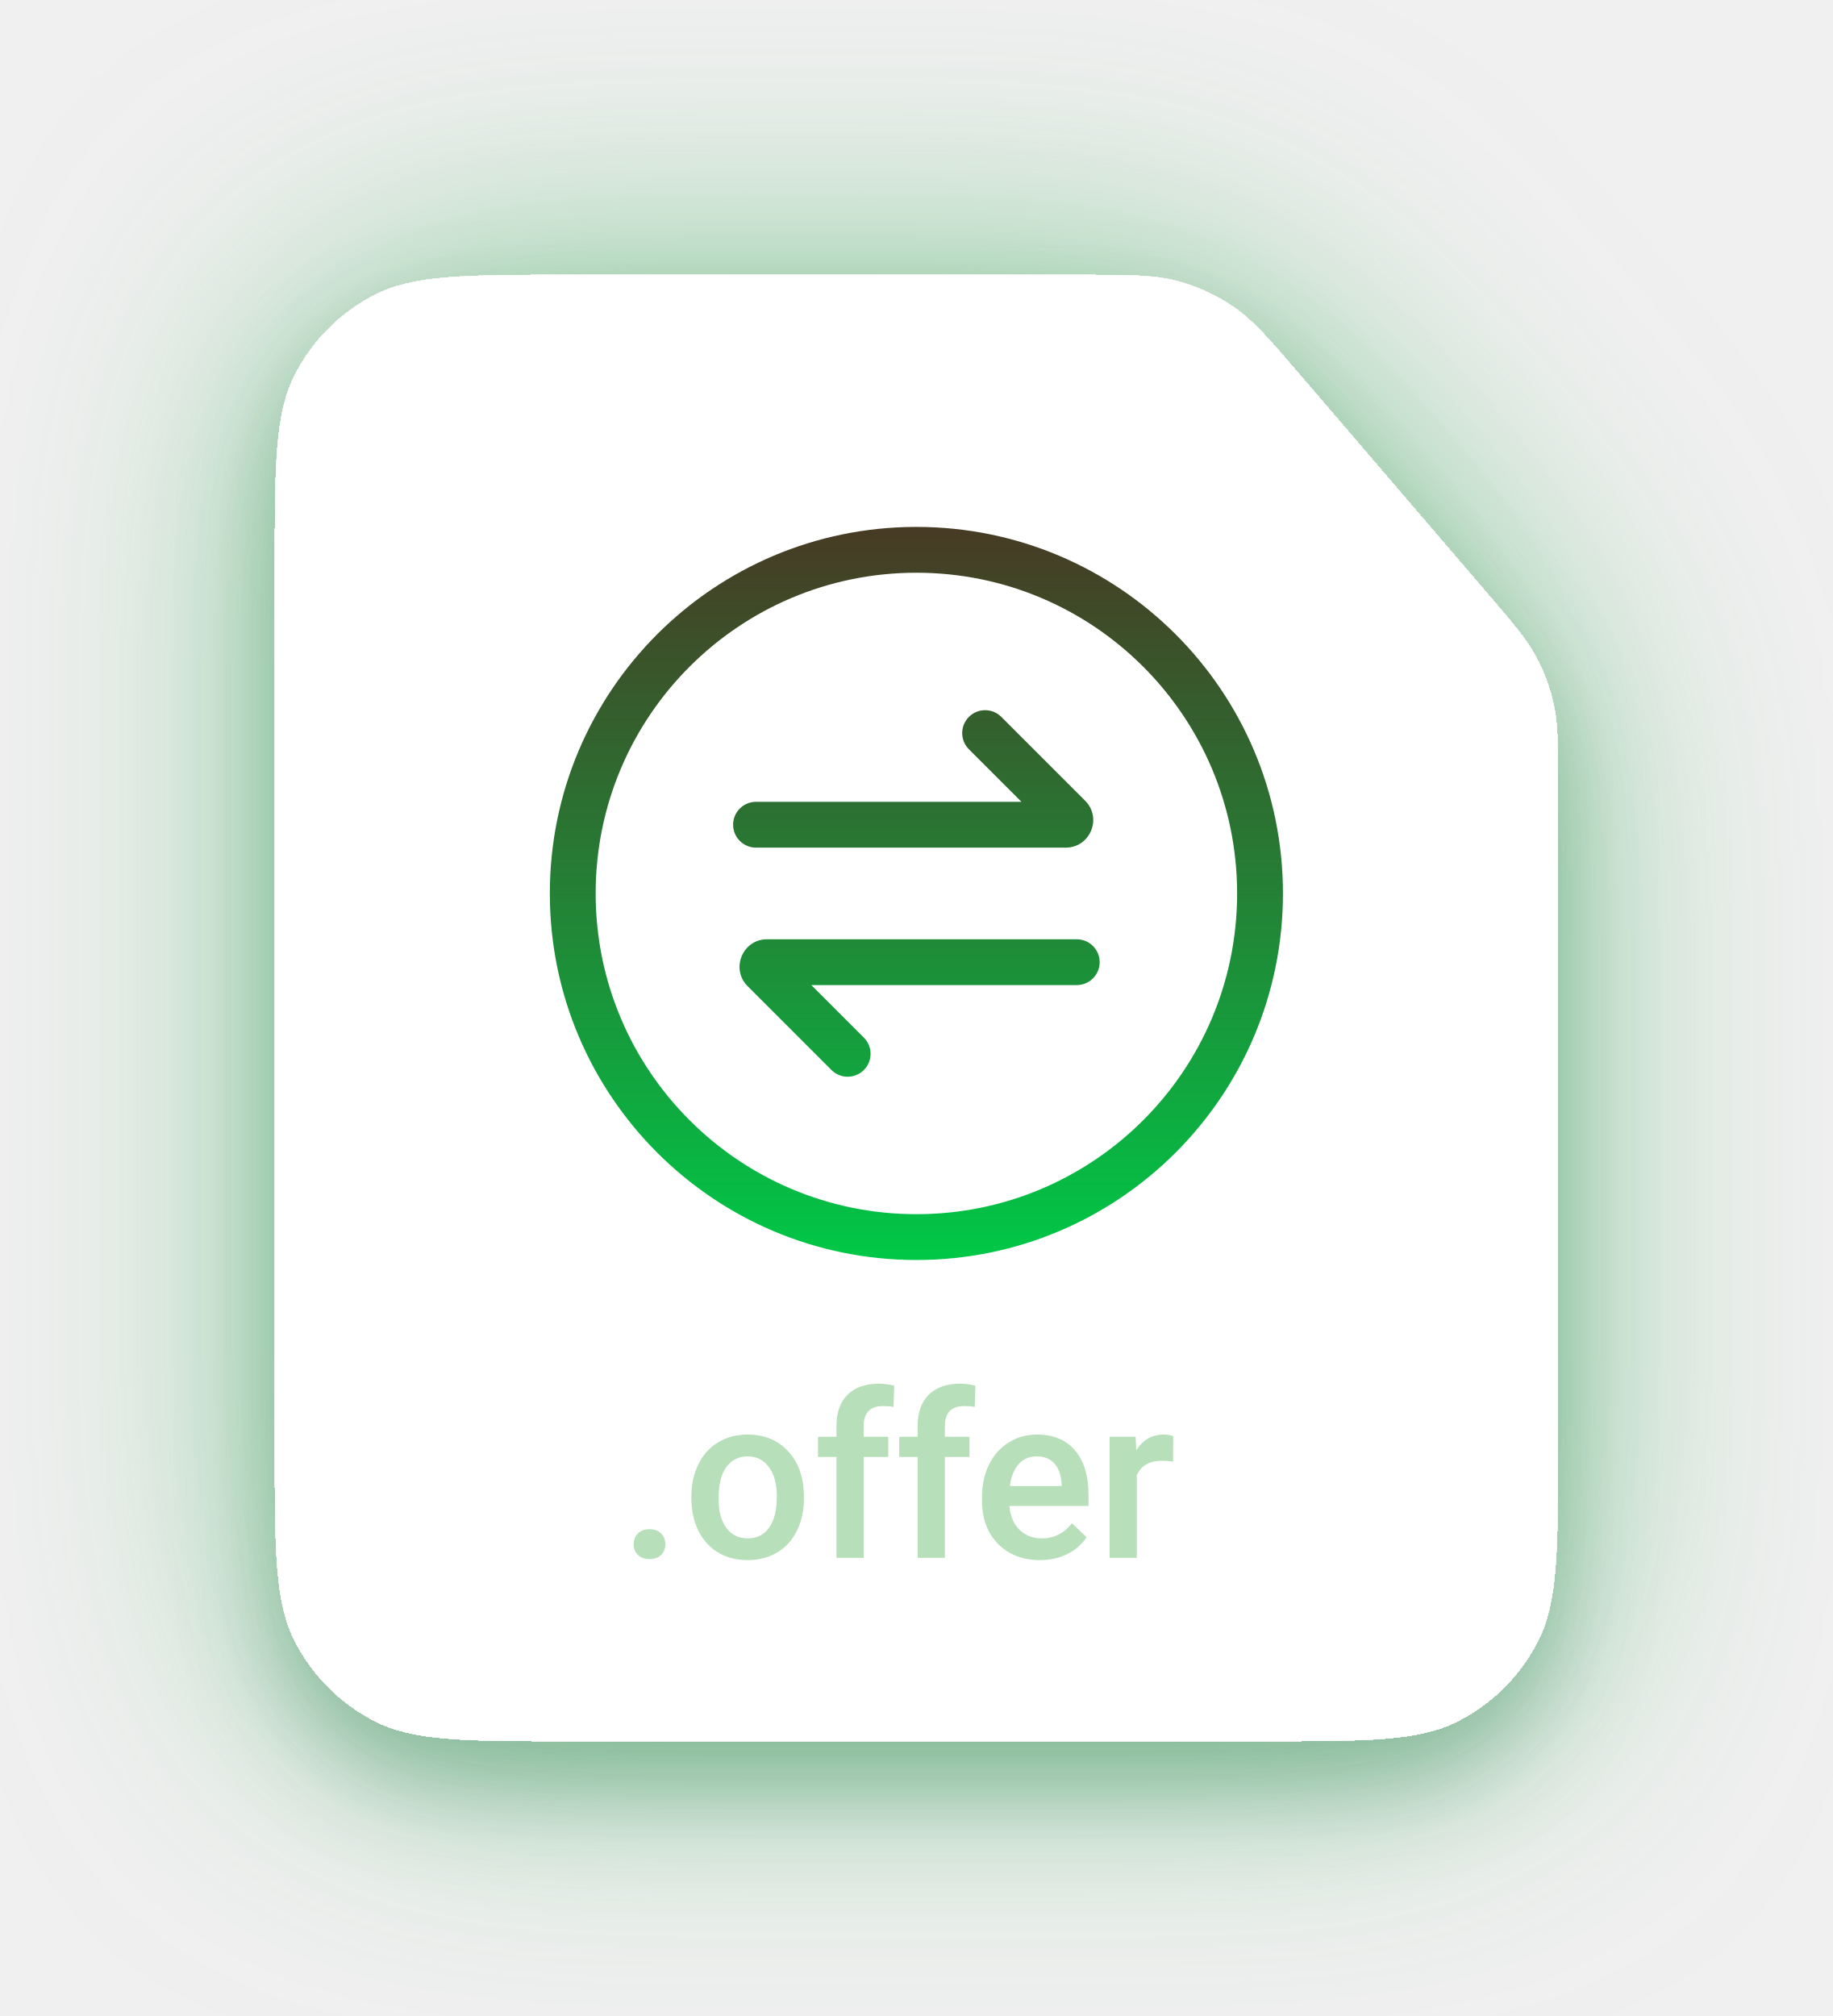
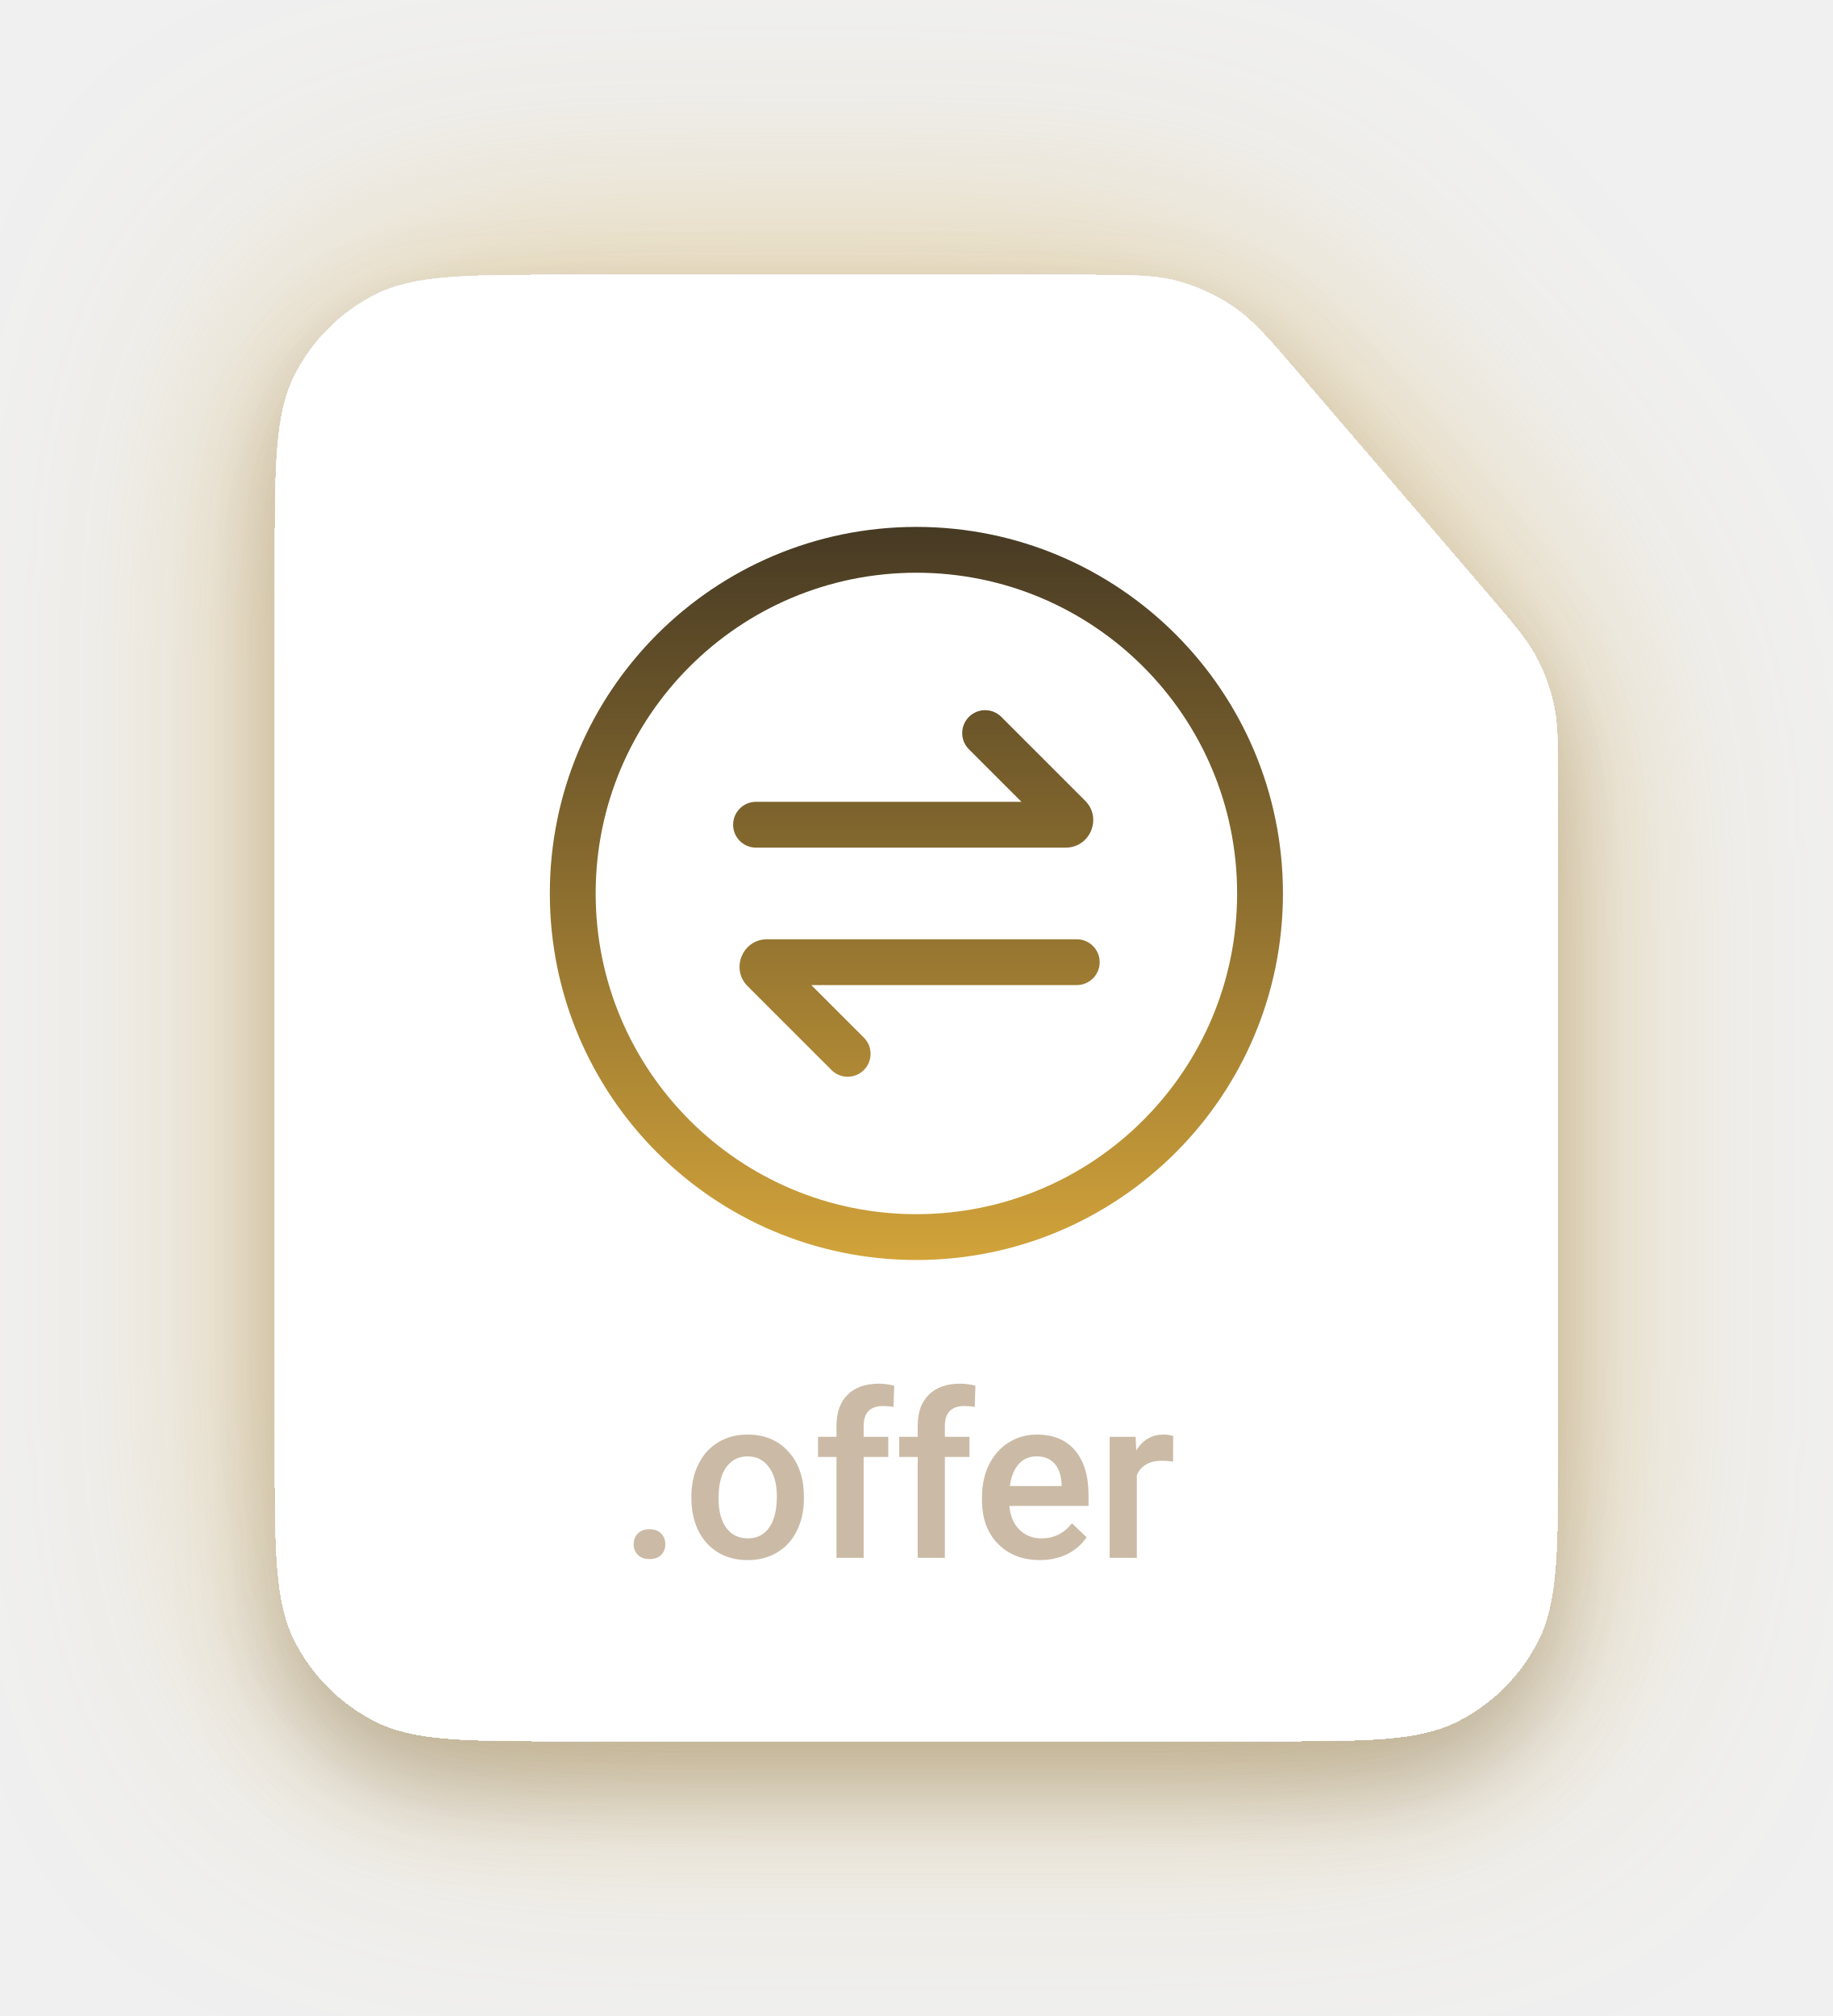
<svg xmlns="http://www.w3.org/2000/svg" width="80" height="88" viewBox="0 0 80 88" fill="none">
  <g filter="url(#filter0_dd_1872_58759)">
    <path d="M12 24.8C12 20.32 12 18.079 12.872 16.368C13.639 14.863 14.863 13.639 16.368 12.872C18.079 12 20.32 12 24.8 12H38H47.113C49.278 12 50.361 12 51.367 12.266C52.258 12.502 53.102 12.89 53.861 13.413C54.718 14.004 55.422 14.826 56.831 16.47L64.918 25.905C66.059 27.236 66.629 27.901 67.036 28.652C67.396 29.318 67.66 30.031 67.82 30.771C68 31.606 68 32.482 68 34.235V47V63.2C68 67.68 68 69.921 67.128 71.632C66.361 73.137 65.137 74.361 63.632 75.128C61.921 76 59.68 76 55.2 76H24.8C20.32 76 18.079 76 16.368 75.128C14.863 74.361 13.639 73.137 12.872 71.632C12 69.921 12 67.68 12 63.2V24.8Z" fill="white" />
  </g>
  <path fill-rule="evenodd" clip-rule="evenodd" d="M54 39C54 46.732 47.732 53 40 53C32.268 53 26 46.732 26 39C26 31.268 32.268 25 40 25C47.732 25 54 31.268 54 39ZM56 39C56 47.837 48.837 55 40 55C31.163 55 24 47.837 24 39C24 30.163 31.163 23 40 23C48.837 23 56 30.163 56 39ZM42.293 31.293C42.683 30.902 43.317 30.902 43.707 31.293L47.366 34.952C48.122 35.707 47.586 37 46.517 37L33 37C32.448 37 32 36.552 32 36C32 35.448 32.448 35 33 35L44.586 35L42.293 32.707C41.902 32.317 41.902 31.683 42.293 31.293ZM37.707 46.707C37.317 47.098 36.683 47.098 36.293 46.707L32.634 43.048C31.878 42.293 32.414 41 33.483 41H47C47.552 41 48 41.448 48 42C48 42.552 47.552 43 47 43H35.414L37.707 45.293C38.098 45.683 38.098 46.317 37.707 46.707Z" fill="url(#paint0_linear_1872_58759)" />
  <g opacity="0.4">
-     <path d="M28.348 66.751C28.569 66.751 28.74 66.814 28.86 66.941C28.981 67.065 29.041 67.221 29.041 67.41C29.041 67.596 28.981 67.75 28.86 67.874C28.74 67.995 28.569 68.055 28.348 68.055C28.136 68.055 27.968 67.995 27.845 67.874C27.721 67.754 27.659 67.599 27.659 67.41C27.659 67.221 27.719 67.065 27.84 66.941C27.96 66.814 28.13 66.751 28.348 66.751Z" fill="#4CAF50" />
-     <path d="M30.179 65.311C30.179 64.793 30.281 64.328 30.486 63.914C30.691 63.497 30.98 63.178 31.351 62.957C31.722 62.732 32.148 62.62 32.63 62.62C33.343 62.62 33.921 62.85 34.363 63.309C34.809 63.768 35.05 64.376 35.086 65.135L35.091 65.413C35.091 65.934 34.99 66.399 34.788 66.81C34.59 67.22 34.303 67.537 33.929 67.762C33.558 67.986 33.128 68.099 32.64 68.099C31.894 68.099 31.297 67.851 30.848 67.356C30.402 66.858 30.179 66.196 30.179 65.369V65.311ZM31.365 65.413C31.365 65.957 31.477 66.383 31.702 66.692C31.927 66.998 32.239 67.151 32.64 67.151C33.04 67.151 33.351 66.995 33.572 66.683C33.797 66.37 33.909 65.913 33.909 65.311C33.909 64.777 33.794 64.353 33.562 64.041C33.335 63.728 33.024 63.572 32.63 63.572C32.242 63.572 31.935 63.727 31.707 64.036C31.479 64.342 31.365 64.801 31.365 65.413Z" fill="#4CAF50" />
-     <path d="M36.512 68.001V63.597H35.706V62.718H36.512V62.234C36.512 61.648 36.675 61.196 37 60.877C37.325 60.558 37.781 60.398 38.367 60.398C38.575 60.398 38.797 60.428 39.031 60.486L39.002 61.414C38.872 61.388 38.72 61.375 38.548 61.375C37.981 61.375 37.698 61.666 37.698 62.249V62.718H38.773V63.597H37.698V68.001H36.512Z" fill="#4CAF50" />
-     <path d="M40.057 68.001V63.597H39.251V62.718H40.057V62.234C40.057 61.648 40.219 61.196 40.545 60.877C40.87 60.558 41.326 60.398 41.912 60.398C42.12 60.398 42.342 60.428 42.576 60.486L42.547 61.414C42.417 61.388 42.265 61.375 42.093 61.375C41.526 61.375 41.243 61.666 41.243 62.249V62.718H42.317V63.597H41.243V68.001H40.057Z" fill="#4CAF50" />
-     <path d="M45.394 68.099C44.642 68.099 44.031 67.863 43.562 67.391C43.097 66.915 42.864 66.284 42.864 65.496V65.35C42.864 64.822 42.965 64.352 43.167 63.938C43.372 63.522 43.658 63.198 44.026 62.967C44.394 62.736 44.804 62.62 45.257 62.62C45.976 62.62 46.531 62.85 46.922 63.309C47.316 63.768 47.513 64.417 47.513 65.257V65.735H44.06C44.096 66.171 44.241 66.517 44.495 66.77C44.752 67.024 45.075 67.151 45.462 67.151C46.005 67.151 46.448 66.932 46.79 66.492L47.43 67.103C47.218 67.418 46.935 67.664 46.58 67.84C46.228 68.012 45.833 68.099 45.394 68.099ZM45.252 63.572C44.926 63.572 44.663 63.686 44.461 63.914C44.262 64.142 44.135 64.459 44.08 64.866H46.341V64.778C46.315 64.381 46.209 64.082 46.023 63.88C45.838 63.675 45.581 63.572 45.252 63.572Z" fill="#4CAF50" />
-     <path d="M51.204 63.802C51.048 63.776 50.887 63.763 50.721 63.763C50.177 63.763 49.811 63.971 49.622 64.388V68.001H48.435V62.718H49.568L49.598 63.309C49.884 62.85 50.281 62.62 50.789 62.62C50.958 62.62 51.098 62.643 51.209 62.688L51.204 63.802Z" fill="#4CAF50" />
+     <path d="M28.348 66.751C28.569 66.751 28.74 66.814 28.86 66.941C28.981 67.065 29.041 67.221 29.041 67.41C29.041 67.596 28.981 67.75 28.86 67.874C28.74 67.995 28.569 68.055 28.348 68.055C28.136 68.055 27.968 67.995 27.845 67.874C27.721 67.754 27.659 67.599 27.659 67.41C27.659 67.221 27.719 67.065 27.84 66.941C27.96 66.814 28.13 66.751 28.348 66.751Z" fill="#7D5520" />
+     <path d="M30.179 65.311C30.179 64.793 30.281 64.328 30.486 63.914C30.691 63.497 30.98 63.178 31.351 62.957C31.722 62.732 32.148 62.62 32.63 62.62C33.343 62.62 33.921 62.85 34.363 63.309C34.809 63.768 35.05 64.376 35.086 65.135L35.091 65.413C35.091 65.934 34.99 66.399 34.788 66.81C34.59 67.22 34.303 67.537 33.929 67.762C33.558 67.986 33.128 68.099 32.64 68.099C31.894 68.099 31.297 67.851 30.848 67.356C30.402 66.858 30.179 66.196 30.179 65.369V65.311ZM31.365 65.413C31.365 65.957 31.477 66.383 31.702 66.692C31.927 66.998 32.239 67.151 32.64 67.151C33.04 67.151 33.351 66.995 33.572 66.683C33.797 66.37 33.909 65.913 33.909 65.311C33.909 64.777 33.794 64.353 33.562 64.041C33.335 63.728 33.024 63.572 32.63 63.572C32.242 63.572 31.935 63.727 31.707 64.036C31.479 64.342 31.365 64.801 31.365 65.413Z" fill="#7D5520" />
+     <path d="M36.512 68.001V63.597H35.706V62.718H36.512V62.234C36.512 61.648 36.675 61.196 37 60.877C37.325 60.558 37.781 60.398 38.367 60.398C38.575 60.398 38.797 60.428 39.031 60.486L39.002 61.414C38.872 61.388 38.72 61.375 38.548 61.375C37.981 61.375 37.698 61.666 37.698 62.249V62.718H38.773V63.597H37.698V68.001H36.512Z" fill="#7D5520" />
+     <path d="M40.057 68.001V63.597H39.251V62.718H40.057V62.234C40.057 61.648 40.219 61.196 40.545 60.877C40.87 60.558 41.326 60.398 41.912 60.398C42.12 60.398 42.342 60.428 42.576 60.486L42.547 61.414C42.417 61.388 42.265 61.375 42.093 61.375C41.526 61.375 41.243 61.666 41.243 62.249V62.718H42.317V63.597H41.243V68.001H40.057Z" fill="#7D5520" />
+     <path d="M45.394 68.099C44.642 68.099 44.031 67.863 43.562 67.391C43.097 66.915 42.864 66.284 42.864 65.496V65.35C42.864 64.822 42.965 64.352 43.167 63.938C43.372 63.522 43.658 63.198 44.026 62.967C44.394 62.736 44.804 62.62 45.257 62.62C45.976 62.62 46.531 62.85 46.922 63.309C47.316 63.768 47.513 64.417 47.513 65.257V65.735H44.06C44.096 66.171 44.241 66.517 44.495 66.77C44.752 67.024 45.075 67.151 45.462 67.151C46.005 67.151 46.448 66.932 46.79 66.492L47.43 67.103C47.218 67.418 46.935 67.664 46.58 67.84C46.228 68.012 45.833 68.099 45.394 68.099ZM45.252 63.572C44.926 63.572 44.663 63.686 44.461 63.914C44.262 64.142 44.135 64.459 44.08 64.866H46.341V64.778C46.315 64.381 46.209 64.082 46.023 63.88C45.838 63.675 45.581 63.572 45.252 63.572Z" fill="#7D5520" />
+     <path d="M51.204 63.802C51.048 63.776 50.887 63.763 50.721 63.763C50.177 63.763 49.811 63.971 49.622 64.388V68.001H48.435V62.718H49.568L49.598 63.309C49.884 62.85 50.281 62.62 50.789 62.62C50.958 62.62 51.098 62.643 51.209 62.688L51.204 63.802Z" fill="#7D5520" />
  </g>
  <defs>
    <filter id="filter0_dd_1872_58759" x="0" y="0" width="80" height="88" filterUnits="userSpaceOnUse" color-interpolation-filters="sRGB">
      <feFlood flood-opacity="0" result="BackgroundImageFix" />
      <feColorMatrix in="SourceAlpha" type="matrix" values="0 0 0 0 0 0 0 0 0 0 0 0 0 0 0 0 0 0 127 0" result="hardAlpha" />
      <feOffset dy="2" />
      <feGaussianBlur stdDeviation="2" />
      <feComposite in2="hardAlpha" operator="out" />
-       <feColorMatrix type="matrix" values="0 0 0 0 0.072 0 0 0 0 0.39 0 0 0 0 0.237 0 0 0 0.32 0" />
+       <feColorMatrix type="matrix" values="0 0 0 0 0.278 0 0 0 0 0.227 0 0 0 0 0.141 0 0 0 0.32 0" />
      <feBlend mode="normal" in2="BackgroundImageFix" result="effect1_dropShadow_1872_58759" />
      <feColorMatrix in="SourceAlpha" type="matrix" values="0 0 0 0 0 0 0 0 0 0 0 0 0 0 0 0 0 0 127 0" result="hardAlpha" />
      <feOffset />
      <feGaussianBlur stdDeviation="6" />
      <feComposite in2="hardAlpha" operator="out" />
-       <feColorMatrix type="matrix" values="0 0 0 0 0.093 0 0 0 0 0.635 0 0 0 0 0.241 0 0 0 0.5 0" />
+       <feColorMatrix type="matrix" values="0 0 0 0 0.824 0 0 0 0 0.639 0 0 0 0 0.227 0 0 0 0.5 0" />
      <feBlend mode="normal" in2="effect1_dropShadow_1872_58759" result="effect2_dropShadow_1872_58759" />
      <feBlend mode="normal" in="SourceGraphic" in2="effect2_dropShadow_1872_58759" result="shape" />
    </filter>
    <linearGradient id="paint0_linear_1872_58759" x1="40" y1="23" x2="40" y2="55" gradientUnits="userSpaceOnUse">
      <stop stop-color="#473a24" />
-       <stop offset="1" stop-color="#00C847" />
+       <stop offset="1" stop-color="#D2A33A" />
    </linearGradient>
  </defs>
</svg>
